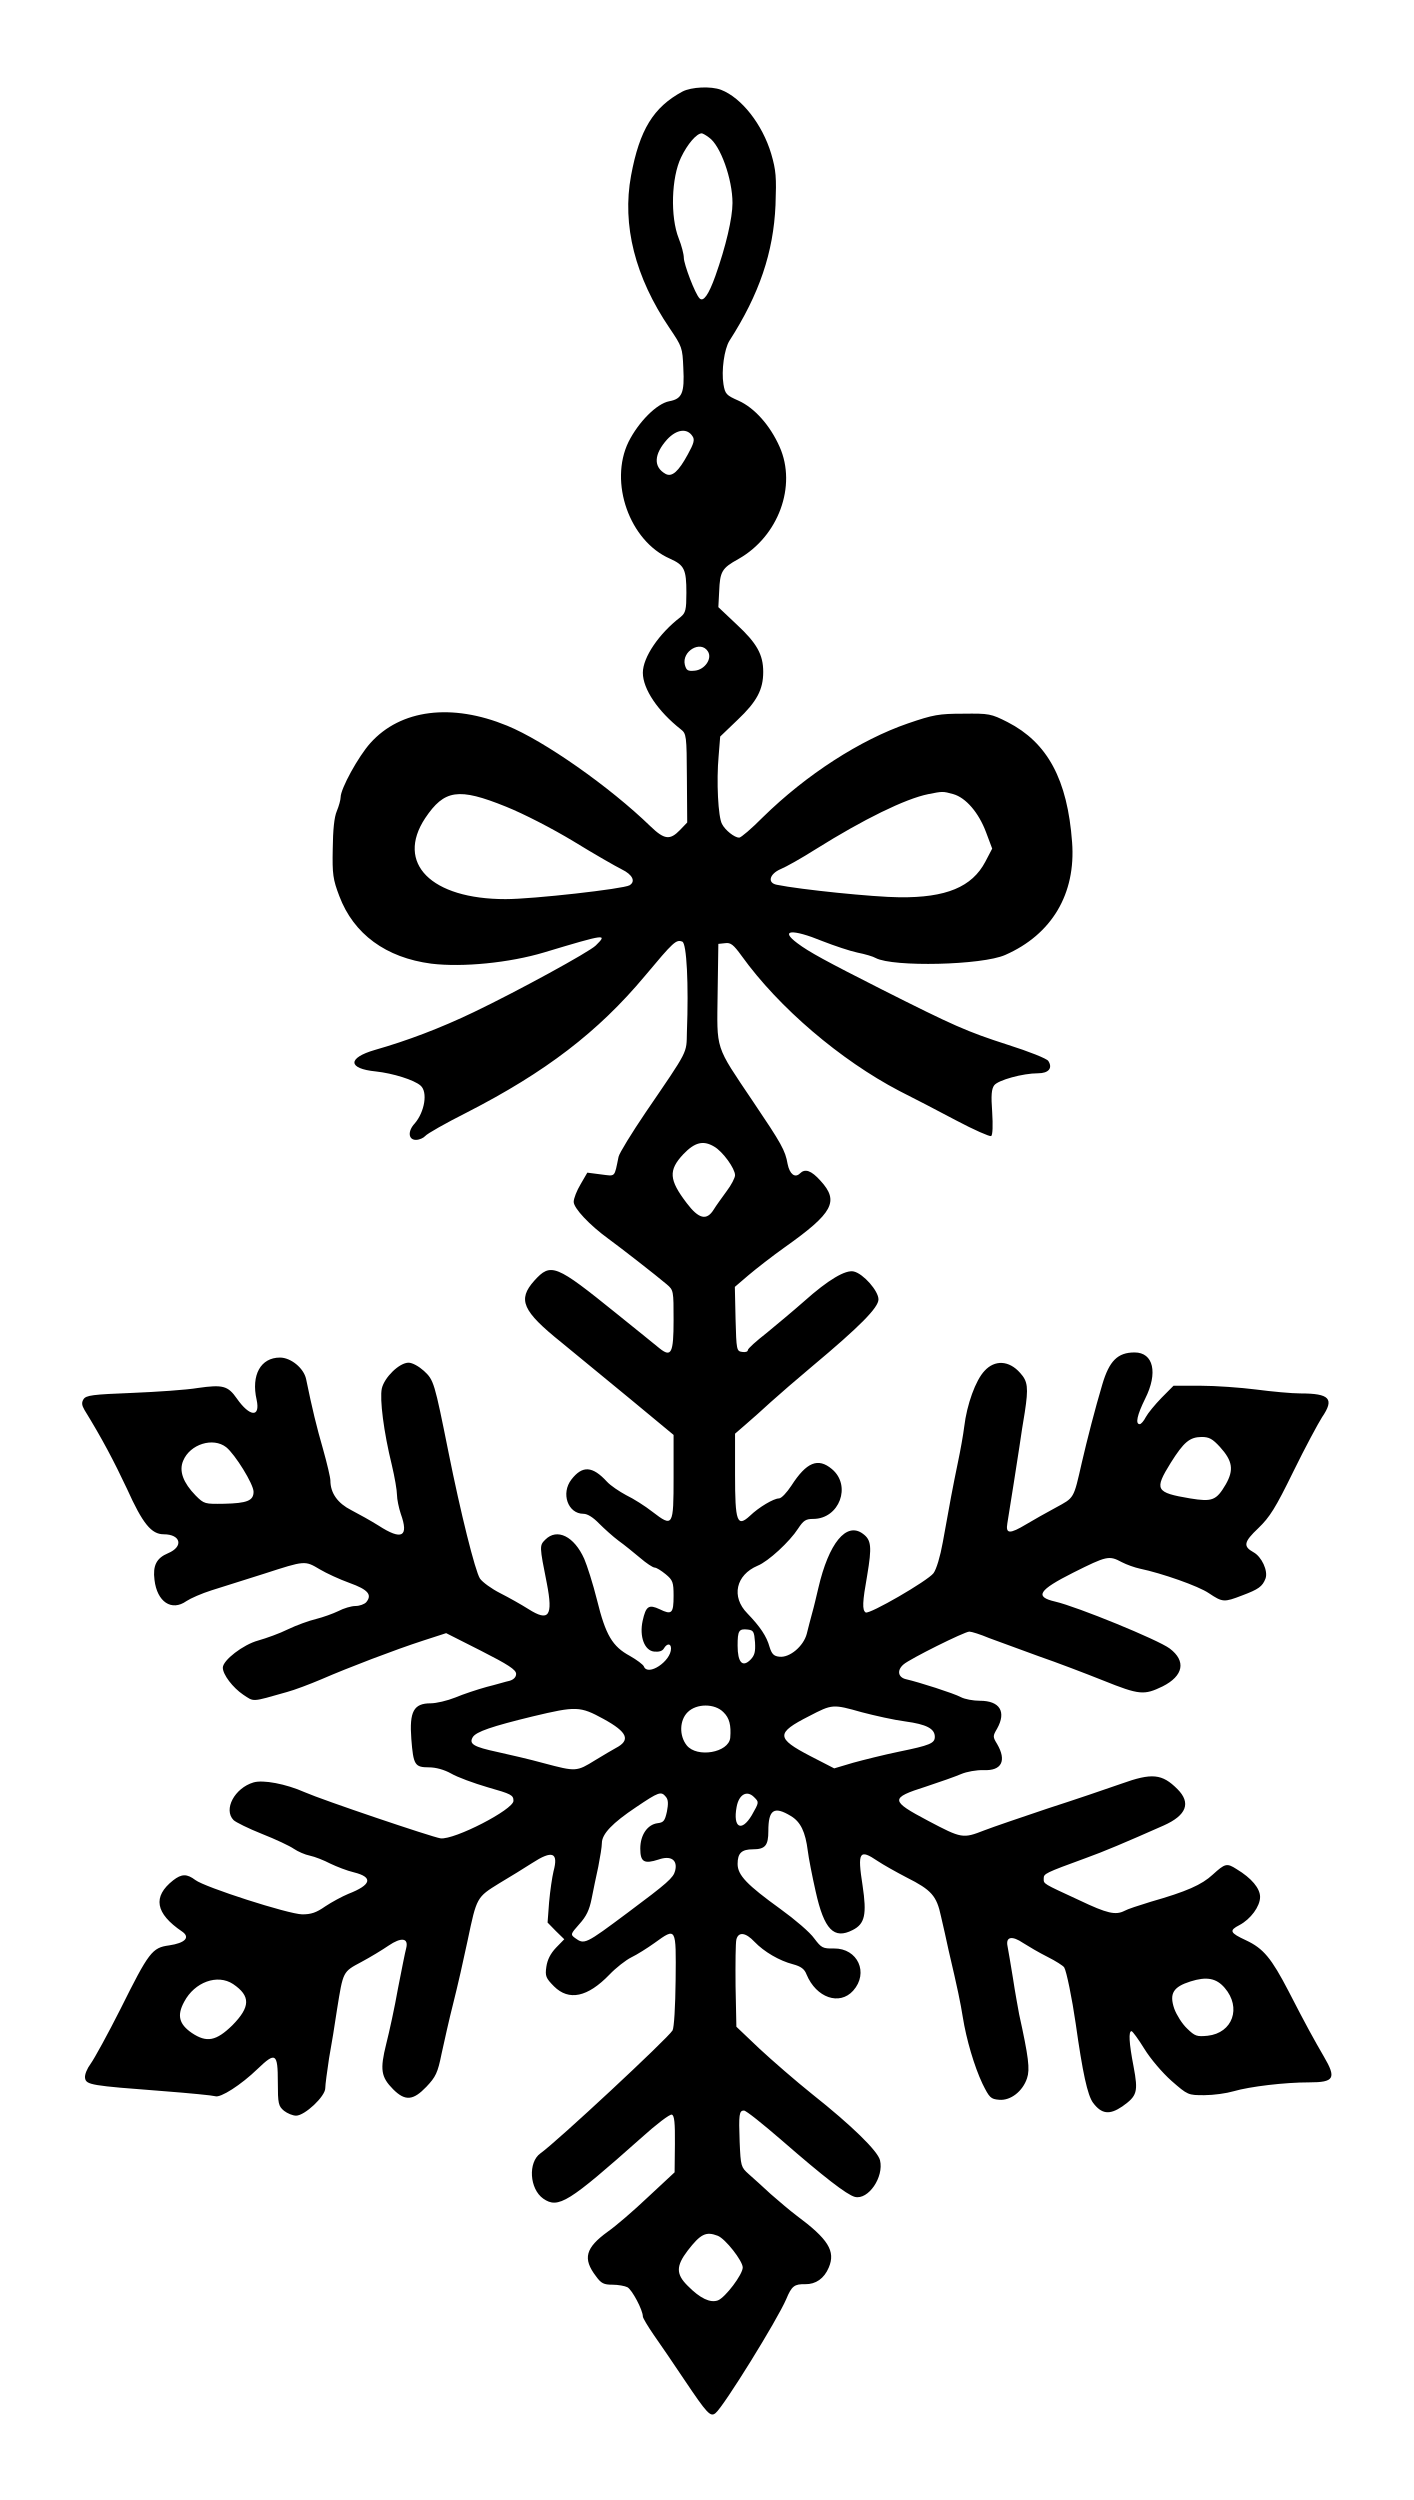
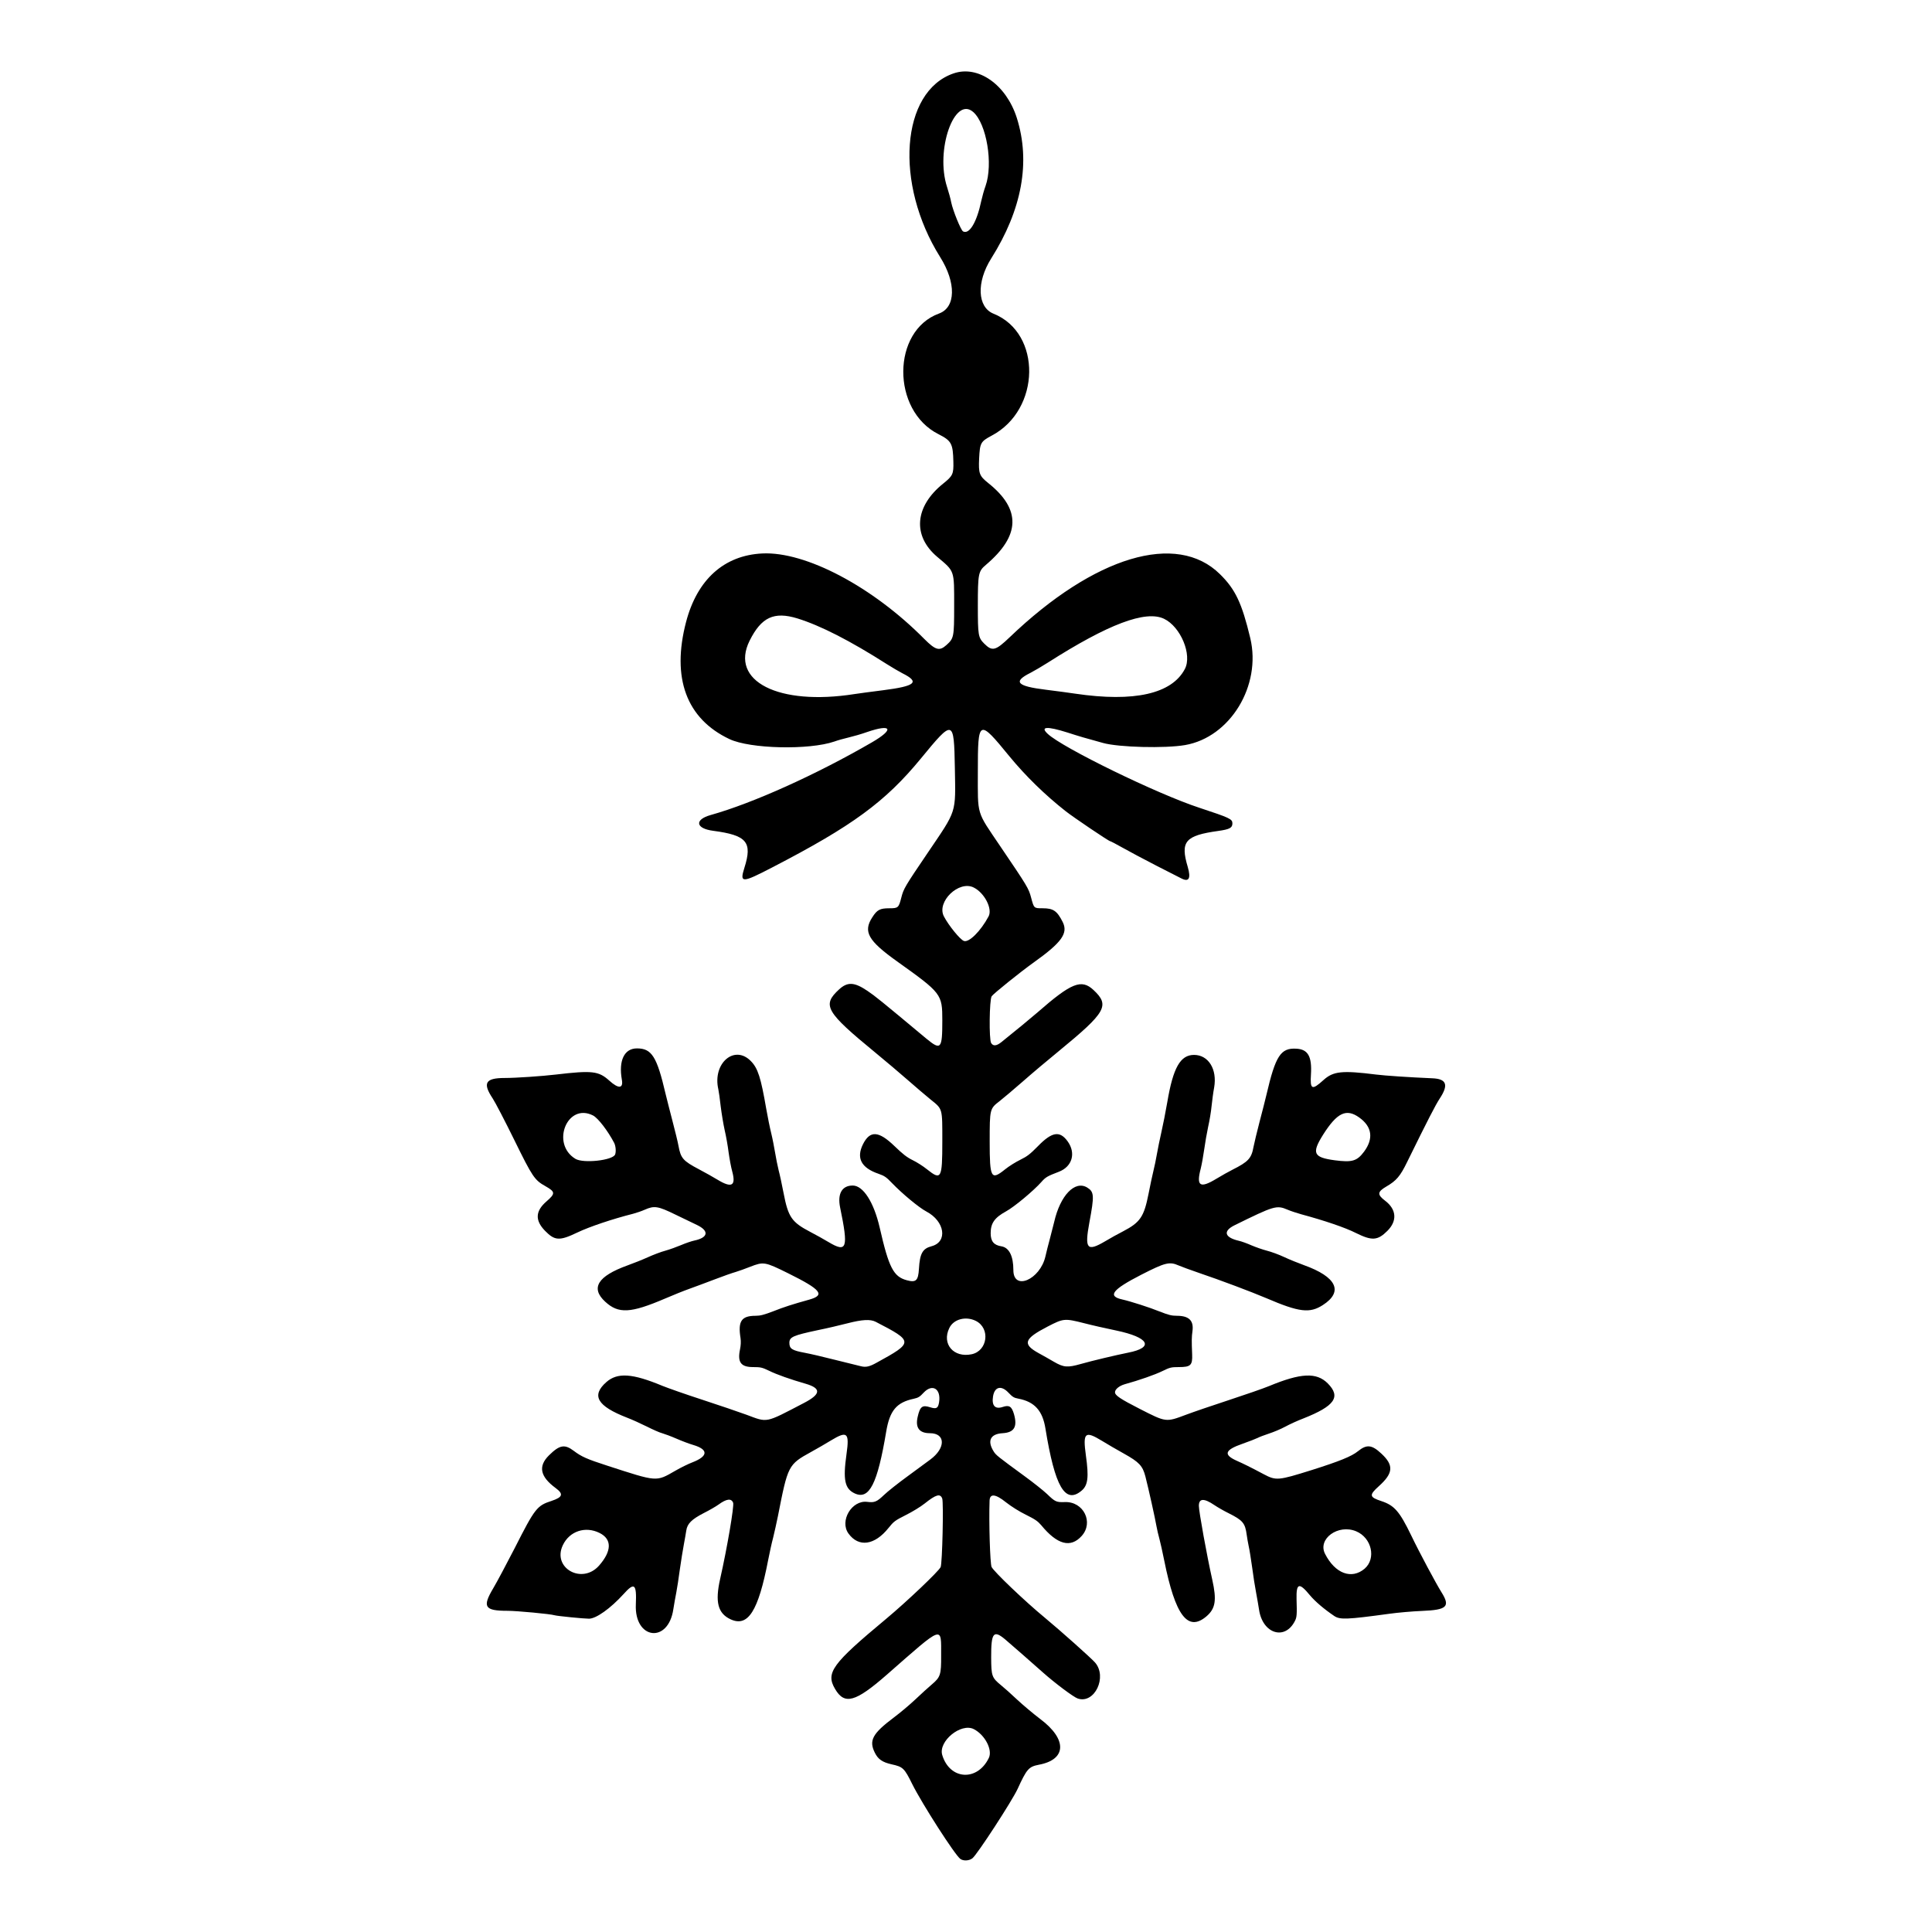
- <svg xmlns="http://www.w3.org/2000/svg" viewBox="0 0 138 244" width="2.262in" height="4.000in">
-   <path id="silhouette" fill="#000000" d="M66.62,8.92C63.78,10.45 62.43,12.65 61.60,17.12C60.70,21.97 62.00,27.05 65.35,32.00C66.58,33.82 66.62,33.92 66.70,35.90C66.83,38.35 66.58,38.92 65.33,39.15C64.10,39.38 62.33,41.17 61.35,43.12C59.43,47.07 61.45,52.80 65.40,54.52C66.80,55.15 67.00,55.55 67.00,57.85C67.00,59.52 66.92,59.80 66.45,60.20C64.33,61.82 62.75,64.15 62.75,65.65C62.75,67.25 64.23,69.42 66.45,71.17C67.00,71.60 67.03,71.75 67.05,75.95L67.08,80.27L66.38,81.00C65.40,82.02 64.85,81.95 63.50,80.65C59.50,76.77 53.12,72.30 49.50,70.82C44.10,68.60 39.10,69.22 36.15,72.52C34.98,73.82 33.25,76.97 33.25,77.80C33.25,78.05 33.08,78.67 32.88,79.15C32.62,79.75 32.50,81.00 32.48,82.85C32.43,85.32 32.50,85.82 33.12,87.45C34.52,91.17 37.68,93.47 42.10,94.05C45.15,94.42 49.73,93.97 53.12,92.95C59.20,91.12 59.33,91.12 58.15,92.28C57.53,92.90 50.55,96.72 46.25,98.78C42.98,100.35 39.75,101.57 36.60,102.47C33.90,103.25 33.93,104.30 36.68,104.57C38.35,104.75 40.43,105.40 41.05,105.95C41.78,106.57 41.45,108.53 40.48,109.65C39.78,110.40 39.85,111.25 40.60,111.25C40.93,111.25 41.33,111.07 41.50,110.88C41.68,110.65 43.50,109.62 45.58,108.57C53.23,104.65 58.38,100.72 62.95,95.25C65.75,91.90 66.00,91.67 66.60,91.90C67.03,92.05 67.23,96.05 67.05,100.75C67.00,102.85 67.25,102.38 63.05,108.53C61.65,110.60 60.45,112.55 60.38,112.90C59.95,114.97 60.12,114.80 58.65,114.62L57.33,114.45L56.68,115.57C56.30,116.20 56.00,116.97 56.00,117.30C56.00,117.92 57.55,119.57 59.38,120.90C60.55,121.75 64.08,124.50 65.08,125.35C65.75,125.92 65.75,125.97 65.75,128.85C65.75,132.07 65.53,132.52 64.38,131.60C64.05,131.32 62.18,129.82 60.20,128.22C54.23,123.40 53.78,123.20 52.15,125.00C50.50,126.85 50.98,127.95 54.80,131.02C56.20,132.18 59.25,134.68 61.55,136.57L65.75,140.05L65.75,144.15C65.75,149.00 65.70,149.10 63.68,147.55C62.98,147.00 61.83,146.27 61.12,145.93C60.45,145.57 59.60,145.00 59.25,144.62C57.83,143.07 56.85,143.02 55.78,144.40C54.73,145.75 55.43,147.75 56.95,147.75C57.35,147.75 57.90,148.10 58.48,148.70C58.98,149.20 59.83,149.97 60.38,150.38C60.93,150.77 61.88,151.55 62.48,152.05C63.08,152.57 63.73,153.00 63.90,153.00C64.08,153.00 64.55,153.30 64.98,153.65C65.67,154.22 65.75,154.43 65.75,155.75C65.75,157.47 65.58,157.65 64.40,157.07C63.33,156.57 63.05,156.75 62.73,158.20C62.40,159.72 62.90,161.10 63.85,161.20C64.33,161.25 64.65,161.15 64.80,160.90C65.10,160.38 65.50,160.38 65.50,160.90C65.50,162.15 63.23,163.65 62.85,162.65C62.78,162.47 62.15,162.00 61.48,161.62C59.78,160.70 59.12,159.60 58.28,156.18C57.88,154.57 57.30,152.77 57.03,152.15C56.05,149.95 54.38,149.12 53.23,150.27C52.65,150.85 52.65,150.88 53.38,154.55C54.00,157.75 53.58,158.32 51.58,157.05C50.90,156.62 49.68,155.93 48.83,155.50C47.98,155.07 47.10,154.43 46.85,154.07C46.38,153.35 44.95,147.60 43.78,141.75C42.40,134.88 42.35,134.70 41.38,133.80C40.88,133.35 40.25,133.00 39.88,133.00C38.98,133.00 37.52,134.43 37.27,135.52C37.05,136.55 37.45,139.75 38.25,143.00C38.53,144.18 38.75,145.47 38.75,145.90C38.75,146.32 38.93,147.18 39.12,147.75C39.93,150.00 39.23,150.38 36.95,148.90C36.23,148.45 35.02,147.77 34.30,147.40C32.95,146.72 32.25,145.72 32.25,144.50C32.25,144.22 31.93,142.85 31.53,141.43C30.90,139.25 30.48,137.52 29.88,134.60C29.65,133.52 28.38,132.50 27.33,132.50C25.45,132.50 24.50,134.20 25.05,136.62C25.43,138.38 24.38,138.30 23.12,136.50C22.25,135.25 21.75,135.12 19.30,135.47C18.25,135.65 15.35,135.85 12.90,135.95C9.03,136.10 8.40,136.18 8.15,136.57C7.95,136.90 7.98,137.15 8.25,137.62C9.95,140.38 11.12,142.60 12.40,145.32C13.93,148.72 14.78,149.75 15.98,149.75C17.65,149.75 17.95,150.95 16.40,151.60C15.28,152.07 14.90,152.80 15.08,154.20C15.33,156.35 16.75,157.30 18.20,156.27C18.60,156.00 19.70,155.52 20.65,155.22C21.60,154.93 23.90,154.20 25.78,153.60C29.80,152.30 29.75,152.30 31.23,153.18C31.85,153.55 33.15,154.15 34.12,154.50C35.93,155.15 36.35,155.65 35.75,156.38C35.58,156.57 35.10,156.75 34.70,156.75C34.30,156.75 33.55,156.97 33.02,157.25C32.50,157.50 31.53,157.85 30.85,158.02C30.18,158.18 28.95,158.62 28.12,159.02C27.30,159.43 25.98,159.90 25.20,160.12C23.73,160.52 21.75,162.05 21.75,162.77C21.75,163.45 22.73,164.72 23.73,165.40C24.83,166.12 24.48,166.15 28.00,165.15C28.75,164.95 30.25,164.38 31.38,163.90C33.98,162.77 38.55,161.02 41.33,160.12L43.55,159.40L46.95,161.12C49.60,162.47 50.38,162.97 50.38,163.38C50.38,163.68 50.15,163.93 49.75,164.05C49.40,164.12 48.40,164.43 47.50,164.65C46.60,164.90 45.23,165.35 44.45,165.68C43.65,166.00 42.58,166.25 42.03,166.25C40.38,166.25 39.95,167.05 40.15,169.72C40.35,172.27 40.48,172.50 41.88,172.50C42.53,172.50 43.35,172.72 44.03,173.10C44.62,173.45 46.25,174.05 47.62,174.45C49.90,175.10 50.12,175.20 50.12,175.77C50.12,176.62 44.35,179.60 43.00,179.43C42.15,179.30 31.50,175.70 29.75,174.93C27.88,174.10 25.68,173.70 24.75,173.97C22.90,174.52 21.78,176.62 22.80,177.65C23.00,177.85 24.25,178.47 25.58,179.00C26.90,179.52 28.30,180.18 28.68,180.45C29.08,180.72 29.78,181.03 30.25,181.12C30.73,181.22 31.62,181.57 32.25,181.90C32.88,182.20 33.90,182.60 34.55,182.75C36.45,183.22 36.27,183.97 34.00,184.85C33.40,185.10 32.38,185.65 31.75,186.07C30.88,186.68 30.38,186.85 29.50,186.85C28.12,186.82 19.98,184.20 19.07,183.50C18.25,182.88 17.73,182.88 16.90,183.53C14.88,185.12 15.15,186.75 17.78,188.53C18.60,189.10 18.07,189.65 16.50,189.88C14.85,190.10 14.53,190.53 11.78,196.05C10.53,198.53 9.20,200.95 8.85,201.43C8.50,201.90 8.25,202.50 8.30,202.82C8.40,203.50 8.90,203.57 15.88,204.10C18.50,204.30 20.80,204.53 21.00,204.60C21.50,204.80 23.53,203.50 25.15,201.93C26.90,200.25 27.12,200.38 27.12,203.22C27.12,205.35 27.18,205.57 27.73,206.03C28.05,206.28 28.58,206.50 28.90,206.50C29.75,206.50 31.75,204.62 31.75,203.82C31.75,203.47 31.93,202.18 32.12,200.90C32.35,199.65 32.70,197.50 32.90,196.12C33.50,192.40 33.45,192.47 35.27,191.50C36.15,191.03 37.35,190.30 37.93,189.90C39.18,189.05 39.90,189.15 39.65,190.15C39.55,190.50 39.20,192.28 38.85,194.07C38.53,195.90 38.00,198.32 37.70,199.50C37.08,202.00 37.18,202.72 38.38,203.93C39.55,205.10 40.33,205.03 41.62,203.68C42.53,202.72 42.73,202.32 43.10,200.47C43.35,199.32 43.85,197.07 44.25,195.50C44.65,193.93 45.28,191.15 45.65,189.38C46.53,185.18 46.53,185.18 48.73,183.82C49.78,183.20 51.23,182.30 51.93,181.85C53.93,180.55 54.53,180.80 54.03,182.65C53.90,183.20 53.70,184.53 53.60,185.65L53.45,187.65L54.25,188.47L55.08,189.28L54.28,190.10C53.73,190.68 53.43,191.28 53.33,191.97C53.20,192.88 53.28,193.07 54.08,193.88C55.53,195.32 57.35,194.95 59.50,192.72C60.12,192.07 61.08,191.32 61.62,191.05C62.18,190.78 63.18,190.15 63.88,189.65C66.03,188.10 66.00,188.07 65.95,193.25C65.92,195.88 65.80,197.90 65.65,198.18C65.17,198.97 54.33,209.07 52.75,210.18C51.53,211.05 51.68,213.65 53.03,214.60C54.50,215.62 55.50,214.97 62.58,208.68C64.05,207.35 65.40,206.32 65.58,206.40C65.83,206.47 65.90,207.22 65.88,209.28L65.85,212.03L63.25,214.45C61.85,215.78 60.08,217.30 59.33,217.82C57.15,219.40 56.85,220.45 58.18,222.18C58.68,222.88 58.95,223.00 59.78,223.00C60.33,223.00 61.00,223.12 61.25,223.25C61.70,223.50 62.75,225.47 62.75,226.10C62.75,226.25 63.23,227.05 63.80,227.88C64.38,228.70 65.73,230.68 66.80,232.28C69.03,235.60 69.35,235.95 69.85,235.53C70.65,234.88 75.88,226.43 76.75,224.40C77.28,223.12 77.55,222.93 78.60,222.95C79.62,222.97 80.45,222.40 80.90,221.32C81.58,219.72 80.85,218.55 77.75,216.25C77.12,215.78 76.00,214.82 75.23,214.15C74.48,213.45 73.50,212.57 73.08,212.20C72.33,211.53 72.30,211.43 72.20,209.07C72.10,206.38 72.15,206.00 72.62,206.00C72.83,206.00 74.45,207.30 76.30,208.90C80.38,212.45 82.65,214.22 83.45,214.43C84.75,214.75 86.30,212.50 85.90,210.85C85.68,209.95 83.15,207.47 79.28,204.40C77.68,203.12 75.38,201.12 74.12,199.95L71.88,197.82L71.80,193.85C71.78,191.65 71.80,189.62 71.88,189.30C72.08,188.53 72.78,188.60 73.65,189.53C74.58,190.50 76.08,191.38 77.40,191.72C78.18,191.93 78.53,192.18 78.73,192.72C79.68,195.00 81.95,195.78 83.28,194.30C84.83,192.57 83.73,190.15 81.40,190.18C80.30,190.20 80.18,190.12 79.48,189.20C79.08,188.62 77.60,187.35 76.17,186.32C72.92,183.97 72.00,183.03 72.00,181.93C72.00,180.88 72.38,180.50 73.50,180.50C74.70,180.50 75.00,180.12 75.00,178.72C75.00,176.62 75.55,176.25 77.20,177.25C78.15,177.82 78.62,178.80 78.85,180.65C78.93,181.32 79.28,183.12 79.62,184.62C80.45,188.35 81.40,189.32 83.23,188.38C84.43,187.78 84.62,186.85 84.20,184.05C83.68,180.72 83.88,180.43 85.68,181.65C86.20,182.00 87.48,182.72 88.50,183.25C90.93,184.47 91.43,185.05 91.85,187.03C92.05,187.90 92.40,189.40 92.60,190.38C93.50,194.22 93.75,195.45 93.98,196.88C94.33,199.07 95.10,201.68 95.90,203.38C96.58,204.75 96.70,204.88 97.53,204.95C98.65,205.05 99.83,204.12 100.25,202.85C100.55,201.97 100.40,200.78 99.48,196.60C99.38,196.03 99.08,194.45 98.88,193.10C98.65,191.75 98.43,190.32 98.35,189.97C98.15,189.03 98.78,188.90 99.88,189.65C100.38,189.97 101.45,190.60 102.25,191.00C103.05,191.40 103.80,191.88 103.88,192.03C104.10,192.38 104.65,195.07 105.00,197.50C105.68,202.32 106.15,204.50 106.70,205.25C107.53,206.35 108.30,206.45 109.55,205.60C111.00,204.57 111.12,204.20 110.65,201.70C110.20,199.38 110.15,198.25 110.45,198.25C110.55,198.25 111.12,199.03 111.70,199.97C112.30,200.95 113.45,202.30 114.35,203.10C115.95,204.50 115.98,204.50 117.55,204.50C118.45,204.50 119.73,204.32 120.40,204.12C122.03,203.65 125.40,203.25 127.80,203.25C130.25,203.25 130.47,202.85 129.22,200.72C128.28,199.10 127.50,197.70 125.78,194.35C124.10,191.12 123.33,190.18 121.62,189.38C120.05,188.65 119.95,188.43 120.98,187.90C122.08,187.32 123.00,186.07 123.00,185.15C123.00,184.32 122.18,183.32 120.70,182.43C119.75,181.82 119.58,181.88 118.38,182.97C117.30,183.97 115.83,184.62 112.33,185.62C111.18,185.97 110.03,186.35 109.78,186.50C108.90,186.95 108.10,186.78 105.35,185.47C101.75,183.80 101.88,183.90 101.88,183.35C101.88,182.88 101.98,182.82 106.00,181.35C107.68,180.75 109.88,179.82 113.58,178.18C115.83,177.18 116.28,175.97 114.93,174.62C113.43,173.12 112.45,173.02 109.45,174.10C108.03,174.60 104.80,175.70 102.25,176.52C99.70,177.38 96.93,178.32 96.08,178.65C93.98,179.47 93.88,179.45 90.60,177.72C86.88,175.75 86.85,175.50 90.38,174.38C91.75,173.93 93.30,173.38 93.83,173.15C94.35,172.93 95.30,172.75 96.03,172.77C97.78,172.85 98.28,171.85 97.33,170.22C96.90,169.52 96.90,169.45 97.33,168.72C98.25,167.07 97.60,166.00 95.65,166.00C95.00,166.00 94.18,165.85 93.80,165.65C93.10,165.27 89.68,164.18 88.45,163.90C87.65,163.72 87.53,163.02 88.20,162.45C88.78,161.93 94.15,159.25 94.62,159.25C94.83,159.25 95.70,159.52 96.55,159.88C97.43,160.20 99.60,161.00 101.38,161.65C103.18,162.27 106.00,163.35 107.68,164.02C111.23,165.45 111.68,165.47 113.48,164.60C115.53,163.57 115.80,162.12 114.18,160.90C113.05,160.05 105.15,156.82 103.00,156.32C100.95,155.85 101.38,155.20 104.75,153.50C108.05,151.85 108.25,151.80 109.50,152.47C109.98,152.72 110.78,153.00 111.25,153.10C113.40,153.55 116.98,154.80 118.00,155.50C119.35,156.40 119.48,156.40 121.25,155.72C122.85,155.12 123.23,154.85 123.53,154.07C123.80,153.32 123.15,151.93 122.35,151.50C121.33,150.93 121.40,150.50 122.83,149.15C123.95,148.07 124.50,147.20 126.25,143.62C127.40,141.27 128.68,138.90 129.05,138.32C130.28,136.52 129.80,136.00 126.93,136.00C126.08,136.00 124.15,135.82 122.62,135.62C121.12,135.43 118.68,135.25 117.20,135.25L114.55,135.25L113.38,136.43C112.73,137.10 112.05,137.93 111.85,138.30C111.65,138.70 111.38,139.00 111.25,139.00C110.80,139.00 111.00,138.10 111.78,136.52C113.05,134.00 112.60,132.00 110.75,132.00C109.10,132.00 108.28,132.82 107.60,135.12C106.90,137.47 106.12,140.50 105.60,142.75C104.78,146.35 104.88,146.15 103.05,147.15C102.12,147.65 100.83,148.38 100.18,148.77C98.55,149.75 98.15,149.72 98.33,148.68C98.68,146.50 99.25,142.93 99.50,141.25C99.65,140.22 99.88,138.68 100.03,137.85C100.40,135.43 100.33,134.82 99.58,134.00C98.50,132.77 97.10,132.70 96.10,133.80C95.23,134.72 94.38,137.07 94.12,139.25C94.03,140.00 93.75,141.57 93.50,142.75C93.03,145.02 92.70,146.75 92.03,150.52C91.78,151.93 91.40,153.18 91.12,153.55C90.55,154.30 84.85,157.60 84.50,157.38C84.15,157.15 84.18,156.38 84.65,153.75C85.12,150.95 85.05,150.30 84.23,149.70C82.62,148.50 80.90,150.60 79.88,155.00C79.70,155.75 79.45,156.85 79.28,157.43C79.12,158.02 78.88,158.93 78.75,159.47C78.43,160.68 77.08,161.82 76.08,161.70C75.53,161.65 75.33,161.43 75.12,160.75C74.83,159.70 74.20,158.77 72.95,157.47C71.35,155.85 71.83,153.72 73.95,152.82C75.00,152.40 77.10,150.45 77.90,149.20C78.43,148.40 78.65,148.25 79.38,148.25C81.93,148.25 83.15,145.00 81.20,143.38C79.85,142.25 78.73,142.70 77.25,145.00C76.80,145.68 76.28,146.25 76.03,146.25C75.53,146.25 74.08,147.10 73.20,147.95C71.95,149.10 71.75,148.55 71.75,143.93L71.75,139.93L72.80,139.02C73.38,138.52 74.48,137.55 75.23,136.85C76.00,136.15 77.80,134.60 79.25,133.38C83.95,129.45 85.75,127.62 85.75,126.82C85.75,126.00 84.28,124.32 83.35,124.10C82.55,123.90 80.85,124.90 78.50,127.00C77.48,127.90 75.80,129.30 74.83,130.10C73.83,130.88 73.00,131.62 73.00,131.77C73.00,131.93 72.75,132.00 72.45,131.95C71.90,131.88 71.88,131.77 71.80,128.75L71.73,125.60L73.05,124.47C73.78,123.85 75.38,122.60 76.62,121.72C81.33,118.38 81.93,117.25 80.10,115.25C79.18,114.22 78.58,114.03 78.08,114.53C77.60,115.00 77.08,114.60 76.88,113.60C76.65,112.28 76.30,111.65 73.50,107.50C69.75,101.92 69.98,102.60 70.05,96.92L70.12,92.12L70.78,92.05C71.33,91.97 71.60,92.20 72.40,93.30C76.03,98.35 82.05,103.47 87.78,106.47C89.08,107.12 91.58,108.42 93.33,109.35C95.08,110.28 96.62,110.95 96.75,110.88C96.90,110.78 96.93,109.82 96.85,108.55C96.73,106.90 96.78,106.28 97.05,105.92C97.43,105.42 99.83,104.75 101.33,104.75C102.35,104.75 102.78,104.25 102.33,103.55C102.20,103.32 100.43,102.62 98.38,101.97C94.35,100.67 93.12,100.12 86.00,96.53C80.65,93.82 78.95,92.90 77.83,92.05C76.08,90.75 77.28,90.62 80.28,91.85C81.43,92.30 82.98,92.82 83.70,92.97C84.45,93.12 85.23,93.35 85.48,93.50C87.18,94.40 95.88,94.20 98.12,93.20C102.68,91.20 105.03,87.22 104.65,82.20C104.20,76.07 102.25,72.47 98.35,70.47C96.73,69.65 96.55,69.62 94.03,69.65C91.65,69.65 91.10,69.75 88.62,70.60C83.98,72.20 78.73,75.57 74.45,79.77C73.35,80.88 72.33,81.75 72.15,81.75C71.70,81.75 70.78,81.02 70.48,80.42C70.10,79.77 69.92,76.25 70.15,73.75L70.30,71.88L72.00,70.25C73.88,68.47 74.50,67.30 74.50,65.57C74.50,63.88 73.88,62.77 71.92,60.95L70.12,59.25L70.20,57.72C70.28,55.77 70.45,55.45 72.08,54.55C75.98,52.35 77.80,47.42 76.10,43.60C75.17,41.50 73.65,39.80 72.10,39.10C70.90,38.57 70.78,38.45 70.62,37.50C70.40,36.17 70.70,34.05 71.20,33.25C74.12,28.70 75.50,24.62 75.70,20.00C75.80,17.27 75.75,16.62 75.28,15.00C74.42,12.12 72.38,9.52 70.38,8.75C69.40,8.38 67.48,8.47 66.62,8.92ZM69.20,13.40C70.33,14.17 71.50,17.47 71.50,19.80C71.50,21.27 70.85,24.05 69.83,26.92C69.17,28.77 68.65,29.50 68.28,29.10C67.85,28.67 66.75,25.77 66.75,25.15C66.75,24.80 66.53,23.95 66.25,23.25C65.42,21.15 65.53,17.32 66.48,15.35C67.10,14.05 68.00,13.00 68.50,13.00C68.58,13.00 68.90,13.17 69.20,13.40ZM67.60,42.57C67.83,42.90 67.73,43.27 67.15,44.32C66.23,46.02 65.60,46.57 64.98,46.25C63.75,45.57 63.83,44.32 65.12,42.88C66.05,41.88 67.08,41.75 67.60,42.57ZM69.10,63.57C69.55,64.27 68.80,65.35 67.83,65.45C67.12,65.52 67.00,65.42 66.85,64.88C66.53,63.55 68.40,62.45 69.10,63.57ZM93.05,77.50C94.28,77.85 95.53,79.30 96.25,81.22L96.85,82.82L96.18,84.10C94.88,86.57 92.35,87.62 87.80,87.57C85.28,87.55 78.12,86.82 75.83,86.35C74.88,86.17 75.10,85.30 76.20,84.82C76.70,84.62 78.25,83.75 79.62,82.88C84.30,79.95 88.38,77.95 90.62,77.50C92.03,77.22 92.03,77.22 93.05,77.50ZM49.38,78.72C51.12,79.42 53.90,80.85 56.00,82.12C58.00,83.35 60.10,84.55 60.70,84.85C61.73,85.35 62.08,86.02 61.45,86.40C60.88,86.75 52.03,87.75 49.35,87.75C42.08,87.75 38.60,84.25 41.50,79.85C43.38,77.05 44.75,76.85 49.38,78.72ZM69.70,111.90C70.55,112.38 71.75,114.05 71.75,114.70C71.75,114.95 71.38,115.67 70.92,116.27C70.48,116.88 69.90,117.67 69.67,118.05C68.98,119.17 68.20,118.97 67.03,117.42C65.30,115.15 65.23,114.22 66.70,112.65C67.83,111.47 68.65,111.28 69.70,111.90ZM119.08,141.22C120.33,142.60 120.45,143.47 119.65,144.88C118.73,146.45 118.33,146.60 116.18,146.25C112.78,145.68 112.65,145.40 114.28,142.77C115.55,140.75 116.12,140.27 117.28,140.25C118.03,140.25 118.35,140.43 119.08,141.22ZM22.08,141.25C22.95,141.95 24.75,144.85 24.75,145.60C24.75,146.47 24.12,146.72 21.88,146.77C20.00,146.80 19.93,146.80 19.10,145.97C17.88,144.72 17.45,143.57 17.88,142.57C18.55,140.95 20.80,140.25 22.08,141.25ZM73.70,160.30C73.75,161.22 73.67,161.57 73.25,162.00C72.48,162.77 72.00,162.27 72.00,160.62C72.00,159.15 72.12,158.95 73.00,159.05C73.55,159.12 73.62,159.25 73.70,160.30ZM70.62,167.12C71.20,167.68 71.38,168.38 71.28,169.62C71.12,171.07 68.03,171.60 67.03,170.35C66.28,169.40 66.33,167.90 67.12,167.12C67.98,166.25 69.78,166.25 70.62,167.12ZM84.12,167.12C85.38,167.45 87.28,167.88 88.38,168.02C90.43,168.30 91.25,168.72 91.25,169.52C91.25,170.15 90.78,170.35 87.75,170.97C86.30,171.27 84.30,171.77 83.28,172.05L81.43,172.60L79.10,171.40C75.73,169.65 75.73,169.15 78.98,167.50C81.25,166.32 81.28,166.32 84.12,167.12ZM58.90,167.77C61.28,169.07 61.58,169.85 60.10,170.62C59.85,170.75 58.93,171.30 58.10,171.80C56.28,172.93 56.23,172.93 53.10,172.10C51.73,171.72 49.68,171.25 48.55,171.00C46.23,170.50 45.75,170.22 46.15,169.55C46.48,169.02 48.00,168.50 52.03,167.52C56.23,166.52 56.62,166.52 58.90,167.77ZM65.00,175.38C65.23,175.65 65.25,176.05 65.10,176.82C64.90,177.72 64.78,177.88 64.20,177.95C63.20,178.07 62.50,179.10 62.50,180.43C62.50,181.75 62.88,181.95 64.28,181.50C65.50,181.07 66.17,181.55 65.90,182.60C65.73,183.28 65.17,183.78 61.28,186.68C57.10,189.80 57.05,189.82 56.12,189.15C55.68,188.82 55.68,188.78 56.55,187.80C57.23,187.05 57.53,186.43 57.75,185.32C57.90,184.53 58.20,183.12 58.40,182.20C58.58,181.28 58.75,180.25 58.75,179.90C58.75,179.00 59.78,177.93 62.10,176.38C64.30,174.90 64.53,174.80 65.00,175.38ZM73.60,175.40C74.10,175.90 74.12,175.88 73.38,177.18C72.38,178.85 71.53,178.40 71.90,176.38C72.12,175.15 72.90,174.70 73.60,175.40ZM119.55,194.03C121.20,195.95 120.33,198.43 117.88,198.70C116.83,198.80 116.65,198.75 115.88,198.00C115.40,197.55 114.85,196.68 114.62,196.05C114.12,194.57 114.53,193.93 116.20,193.40C117.78,192.90 118.73,193.07 119.55,194.03ZM22.75,193.65C24.48,194.82 24.45,195.88 22.68,197.68C21.10,199.22 20.18,199.40 18.73,198.43C17.48,197.57 17.25,196.72 17.98,195.38C19.00,193.45 21.23,192.65 22.75,193.65ZM70.05,218.22C70.80,218.50 72.50,220.68 72.50,221.32C72.50,222.00 70.80,224.25 70.08,224.53C69.33,224.80 68.35,224.35 67.12,223.10C65.98,221.97 65.98,221.18 67.12,219.68C68.38,218.05 68.90,217.78 70.05,218.22Z" />
+ <svg xmlns="http://www.w3.org/2000/svg" viewBox="0 0 1080 1080" width="1080" height="1080">
+   <path id="silhouette" fill="#000000" d="M533.00,41.05C503.54,51.20 499.85,102.71 525.55,143.70C534.59,158.09 534.32,171.83 524.94,175.25C498.41,184.90 498.25,229.46 524.61,242.70C531.89,246.40 532.72,247.94 532.94,258.15C533.11,264.93 532.61,266.03 527.37,270.23C511.32,283.02 509.94,299.46 523.89,311.26C533.77,319.59 533.38,318.49 533.38,338.68C533.38,356.22 533.22,356.82 529.08,360.57C525.16,364.10 523.01,363.50 516.72,357.21C487.82,327.98 450.31,308.17 426.10,309.39C404.75,310.44 389.75,323.95 383.52,347.67C375.30,379.05 383.74,401.78 407.73,413.14C419.32,418.65 452.30,419.37 466.42,414.52C468.19,413.86 471.77,412.86 474.36,412.26C476.96,411.65 481.59,410.33 484.68,409.22C498.52,404.48 500.07,407.62 487.44,414.96C456.33,433.00 420.86,448.99 397.25,455.61C388.04,458.20 388.87,463.17 398.74,464.43C417.50,466.92 420.69,470.72 416.12,485.12C413.41,493.72 414.68,493.72 431.67,484.90C476.46,461.73 494.88,448.22 514.74,424.06C532.94,401.89 533.27,401.94 533.77,429.13C534.21,455.17 535.09,452.36 518.60,476.73C505.80,495.60 505.09,496.81 503.82,501.83C502.38,507.46 502.05,507.73 497.20,507.73C491.90,507.73 490.30,508.56 487.60,512.81C482.42,520.81 485.23,525.82 501.45,537.41C526.38,555.22 526.76,555.66 526.76,570.45C526.76,586.44 525.99,587.32 517.83,580.60C491.85,558.92 489.37,556.93 484.90,553.90C477.56,548.94 473.76,548.77 469.07,553.07C459.42,561.95 461.46,565.54 489.53,588.59C494.99,593.06 503.04,599.90 507.46,603.76C511.87,607.62 517.55,612.48 520.14,614.57C527.04,620.14 526.76,619.21 526.76,638.18C526.76,658.92 526.16,660.02 518.16,653.62C516.06,651.91 512.48,649.65 510.22,648.55C506.96,646.95 504.75,645.24 499.96,640.61C491.13,632.11 486.33,631.84 482.42,639.61C478.55,647.39 481.42,652.85 491.13,656.16C494.44,657.32 495.49,658.04 498.58,661.29C504.42,667.36 513.75,675.08 517.83,677.23C528.20,682.69 529.91,694.22 520.75,696.65C515.73,697.97 514.19,700.67 513.69,709.33C513.30,715.90 512.04,717.05 506.96,715.68C499.46,713.69 496.87,708.67 491.74,686.17C488.48,672.05 482.53,662.72 476.68,662.72C470.67,662.72 468.08,667.30 469.62,674.91C474.36,697.86 473.48,700.51 463.06,694.27C460.63,692.79 456.11,690.30 452.96,688.65C442.54,683.19 440.61,680.43 438.01,666.86C437.13,662.28 435.92,656.60 435.26,654.18C434.65,651.75 433.77,647.28 433.27,644.25C432.77,641.27 431.84,636.41 431.12,633.49C430.40,630.62 429.13,624.39 428.31,619.70C425.33,602.38 423.67,597.20 419.81,593.23C410.60,583.68 398.19,594.38 401.56,608.95C401.83,610.16 402.44,614.46 402.88,618.49C403.38,622.52 404.37,628.47 405.09,631.73C405.86,634.98 406.85,640.55 407.29,644.14C407.79,647.72 408.67,652.58 409.33,654.89C411.48,662.89 409.06,664.27 401.22,659.53C398.85,658.09 394.16,655.44 390.80,653.68C381.81,648.94 380.54,647.50 379.27,640.50C378.89,638.35 377.34,632.06 375.91,626.60C374.47,621.14 372.76,614.30 372.05,611.43C367.19,590.58 364.32,586.06 356.05,586.06C348.99,586.06 345.74,592.84 347.61,603.49C348.55,608.56 345.79,608.78 340.61,604.09C334.65,598.69 331.01,598.30 310.82,600.67C302.88,601.61 288.26,602.60 282.14,602.60C271.33,602.60 269.67,605.42 275.41,614.02C276.96,616.39 282.36,626.82 287.49,637.24C297.69,658.04 298.85,659.69 304.86,663.06C310.49,666.25 310.55,667.19 305.47,671.61C299.24,677.01 299.02,682.20 304.64,687.99C310.10,693.61 312.75,693.78 322.74,688.98C329.52,685.73 342.54,681.37 353.90,678.50C355.77,678.00 358.70,677.01 360.41,676.24C365.76,673.87 367.80,674.20 377.51,678.94C382.08,681.15 387.49,683.79 389.53,684.73C396.59,688.10 395.93,691.85 388.04,693.50C386.50,693.83 383.24,694.94 380.82,695.98C378.33,697.03 374.36,698.47 371.99,699.13C369.62,699.74 365.15,701.45 362.12,702.82C359.08,704.20 353.95,706.24 350.70,707.40C334.10,713.41 330.02,720.03 338.29,727.64C345.74,734.54 352.52,734.15 371.83,725.88C376.29,723.95 382.47,721.47 385.62,720.36C388.76,719.21 395.10,716.89 399.68,715.12C404.26,713.36 409.44,711.54 411.26,711.04C413.03,710.49 416.67,709.22 419.26,708.17C426.87,705.20 427.53,705.31 440.66,711.81C459.03,720.92 461.46,723.95 452.41,726.49C442.92,729.13 438.12,730.68 432.28,733.00C427.09,734.98 425.05,735.53 422.46,735.53C414.46,735.53 412.42,738.51 413.97,748.05C414.24,749.98 414.13,752.08 413.69,754.23C412.15,761.51 414.13,764.21 421.03,764.21C425.22,764.21 425.99,764.38 430.02,766.31C434.15,768.35 441.93,771.11 450.42,773.54C459.25,776.13 458.92,779.38 449.27,784.35C427.48,795.71 429.30,795.32 417.28,790.85C413.03,789.31 401.94,785.50 392.62,782.47C383.30,779.44 373.26,775.91 370.28,774.69C353.46,767.69 345.18,767.14 338.95,772.60C330.40,780.15 333.82,786.00 350.59,792.51C353.35,793.56 358.31,795.82 361.62,797.47C364.93,799.13 368.74,800.84 370.12,801.17C371.49,801.56 375.08,802.88 378.11,804.20C381.15,805.53 385.39,807.13 387.49,807.73C396.09,810.27 395.93,814.02 387.10,817.44C384.90,818.27 380.60,820.36 377.56,822.13C366.59,828.42 367.69,828.47 339.28,819.26C328.20,815.68 325.05,814.30 320.75,811.04C315.62,807.18 312.81,807.68 306.85,813.58C300.73,819.65 301.94,825.44 310.55,831.78C315.12,835.15 314.63,836.91 308.34,839.01C300.18,841.65 299.07,843.03 287.71,865.43C283.19,874.20 277.84,884.29 275.74,887.82C269.51,898.30 270.83,900.45 283.68,900.45C288.87,900.45 307.73,902.22 309.99,902.93C311.37,903.38 326.43,904.86 329.24,904.86C333.27,904.86 341.32,899.07 348.55,891.13C354.67,884.29 355.94,885.34 355.44,896.87C354.56,916.50 373.54,918.93 376.40,899.57C376.85,896.81 377.56,892.56 378.06,890.19C378.50,887.82 379.44,881.97 380.04,877.29C380.71,872.60 381.70,866.37 382.25,863.50C382.80,860.63 383.41,857.04 383.63,855.61C384.18,851.75 386.61,849.32 393.45,845.79C396.54,844.25 400.23,842.10 401.61,841.10C406.13,837.79 408.84,837.46 409.83,840.06C410.49,841.77 406.46,865.43 402.60,882.47C399.62,895.54 401.28,901.89 408.39,905.20C418.16,909.72 423.89,900.67 429.41,872.05C430.18,868.08 431.40,862.50 432.17,859.64C432.88,856.77 434.10,851.31 434.87,847.50C440.44,819.10 440.61,818.71 453.40,811.65C456.88,809.72 461.90,806.85 464.54,805.20C473.65,799.68 474.91,800.84 473.20,812.86C471.16,827.31 472.21,832.28 477.89,834.87C485.95,838.51 490.52,829.41 495.38,800.34C497.36,788.48 501.17,783.96 510.77,781.92C513.30,781.37 514.19,780.82 516.28,778.55C521.19,773.26 526.16,776.35 524.94,783.91C524.39,787.27 523.45,787.77 519.92,786.66C515.57,785.28 514.30,786.22 512.97,792.07C511.59,798.14 513.91,801.17 519.81,801.17C528.64,801.17 528.75,809.50 519.98,815.95C518.38,817.11 512.75,821.25 507.46,825.16C502.16,829.02 496.15,833.77 494.16,835.70C490.14,839.56 488.81,840.06 484.84,839.56C476.18,838.40 469.18,850.20 474.31,857.26C479.99,865.10 488.92,863.88 496.70,854.12C499.57,850.54 500.29,849.98 506.30,846.95C509.88,845.18 514.68,842.26 516.94,840.44C523.23,835.42 525.60,834.76 526.71,837.68C527.53,839.89 526.76,874.03 525.82,876.02C524.72,878.39 506.96,895.27 495.32,904.98C465.10,930.13 461.46,935.09 466.81,944.14C472.10,953.18 478.11,951.58 495.71,936.19C527.98,907.90 526.05,908.62 526.10,925.55C526.16,936.19 525.71,937.52 520.92,941.60C519.15,943.09 515.07,946.78 511.87,949.82C508.62,952.91 503.15,957.48 499.68,960.08C487.71,969.07 485.62,972.93 489.03,979.77C490.85,983.46 493.28,985.12 498.47,986.28C504.75,987.66 505.53,988.37 509.94,997.31C515.51,1008.45 533.88,1037.08 536.86,1039.17C538.57,1040.39 541.77,1040.22 543.59,1038.79C546.23,1036.75 565.81,1006.63 568.85,1000.01C573.98,988.81 575.08,987.60 580.71,986.50C596.26,983.63 596.65,972.32 581.59,961.01C577.67,958.04 571.83,953.13 568.57,950.09C565.32,947.00 561.29,943.42 559.64,942.10C554.40,937.79 554.12,936.97 554.07,926.38C554.01,912.70 555.39,910.99 561.84,916.39C564.38,918.49 577.62,930.13 583.02,934.93C589.70,940.88 600.23,948.77 602.49,949.49C611.92,952.63 619.15,937.35 612.09,929.30C609.72,926.65 592.73,911.48 584.13,904.37C572.82,895.05 555.44,878.44 554.29,875.91C553.46,873.98 552.74,851.03 553.18,838.84C553.35,834.76 556.49,835.09 562.39,839.83C565.43,842.21 569.73,844.91 573.54,846.78C578.67,849.32 580.15,850.37 582.08,852.63C591.02,863.50 598.47,865.48 604.64,858.64C611.54,851.03 605.69,839.28 595.27,839.67C590.47,839.83 589.86,839.56 585.23,835.09C583.24,833.22 577.78,828.86 573.09,825.44C557.71,814.19 556.71,813.41 555.44,811.32C551.75,805.42 553.62,801.56 560.46,801.17C566.97,800.78 568.85,797.58 566.81,790.47C565.54,786.17 564.16,785.28 560.52,786.50C556.27,787.93 554.29,785.78 555.11,780.60C556.00,775.14 559.75,774.25 563.77,778.55C565.98,780.87 566.81,781.42 569.29,781.86C578.28,783.57 582.80,788.54 584.40,798.52C589.70,831.17 595.43,841.05 604.64,833.27C608.17,830.29 608.73,825.77 607.02,813.63C605.25,800.73 606.46,799.62 616.06,805.47C618.99,807.29 624.45,810.44 628.20,812.53C636.80,817.33 638.73,819.37 640.28,825.33C641.99,831.95 645.79,849.05 646.45,853.02C646.78,855.00 647.56,858.20 648.11,860.19C648.66,862.17 649.87,867.63 650.81,872.32C656.99,903.15 663.99,912.42 674.42,903.54C679.49,899.18 680.21,894.50 677.67,883.08C674.64,869.56 670.17,844.91 670.17,841.77C670.17,837.52 673.04,837.41 678.89,841.38C680.60,842.54 684.13,844.58 686.72,845.85C694.77,849.87 696.04,851.42 696.92,857.98C697.14,859.64 697.64,862.50 698.03,864.32C698.47,866.14 699.29,871.49 699.96,876.18C700.56,880.87 701.56,887.21 702.16,890.25C702.71,893.28 703.49,897.58 703.82,899.85C705.80,913.30 718.32,917.22 723.89,906.08C724.94,904.09 725.05,902.38 724.78,893.94C724.56,884.90 726.21,884.40 732.28,891.79C735.26,895.32 740.11,899.46 745.90,903.38C749.10,905.47 752.85,905.36 776.62,902.11C781.31,901.45 789.59,900.73 794.99,900.51C808.89,899.96 810.82,898.08 805.80,890.08C802.88,885.45 793.39,867.74 788.87,858.31C782.36,844.85 779.44,841.54 772.32,839.17C765.43,836.91 765.21,835.81 770.78,830.79C778.89,823.51 779.22,819.10 772.21,812.59C766.86,807.57 763.99,807.29 759.08,811.26C755.55,814.13 748.71,816.89 733.16,821.80C714.52,827.64 713.36,827.76 706.46,824.11C698.58,819.92 695.38,818.38 691.57,816.67C683.68,813.19 684.51,810.55 694.72,807.02C698.36,805.75 702.11,804.26 702.99,803.82C703.93,803.32 706.80,802.22 709.33,801.39C711.92,800.56 716.01,798.85 718.43,797.53C720.86,796.21 725.44,794.11 728.64,792.90C746.18,785.95 749.71,780.87 742.21,773.31C735.92,767.03 727.15,767.47 709.33,774.86C706.13,776.18 696.09,779.66 686.99,782.64C677.89,785.62 667.08,789.31 663.00,790.85C651.69,795.10 651.91,795.10 637.30,787.66C626.27,782.03 623.29,780.04 623.29,778.28C623.29,776.62 625.66,774.69 628.69,773.81C636.86,771.55 645.52,768.52 649.71,766.48C654.01,764.38 654.73,764.21 658.92,764.21C665.59,764.21 666.64,763.22 666.42,757.21C666.09,749.27 666.14,747.39 666.59,744.14C667.41,738.23 664.66,735.53 657.87,735.53C654.89,735.53 653.24,735.09 648.16,733.11C642.76,730.90 632.06,727.48 627.42,726.43C618.93,724.56 621.63,720.97 637.96,712.59C651.36,705.75 653.73,705.14 658.86,707.40C660.41,708.06 665.48,709.94 670.17,711.54C682.25,715.62 699.51,722.13 707.95,725.71C726.32,733.60 732.17,734.26 739.50,729.52C751.14,722.02 747.17,713.75 728.80,707.18C725.77,706.08 720.81,704.09 717.88,702.71C714.96,701.33 710.60,699.74 708.17,699.13C705.80,698.52 701.89,697.14 699.57,696.15C697.20,695.10 694.05,693.94 692.51,693.61C684.51,691.74 683.52,688.21 690.08,684.95C712.37,673.98 713.58,673.59 719.81,676.24C721.58,677.01 725.00,678.11 727.37,678.78C740.44,682.31 751.97,686.22 757.98,689.26C766.97,693.72 770.12,693.50 775.58,688.04C781.15,682.47 780.65,676.07 774.36,671.27C769.78,667.80 769.90,666.25 774.97,663.28C780.60,660.02 782.75,657.48 786.61,649.54C798.41,625.55 802.38,617.83 804.86,614.02C809.88,606.41 808.62,603.10 800.73,602.77C787.82,602.22 774.47,601.33 769.18,600.67C750.26,598.30 745.30,598.80 739.83,603.76C733.38,609.61 732.28,609.11 732.83,600.62C733.44,590.52 731.17,586.55 724.61,586.22C715.90,585.73 713.03,590.19 707.95,611.98C707.29,614.85 705.53,621.69 704.09,627.15C702.66,632.61 701.17,638.90 700.73,641.10C699.57,647.56 697.80,649.43 688.92,653.90C686.94,654.89 682.91,657.15 679.99,658.92C670.78,664.49 668.63,663.11 671.22,653.24C671.77,651.03 672.65,646.23 673.15,642.59C673.65,638.95 674.64,633.22 675.36,629.91C676.13,626.54 677.01,621.30 677.29,618.21C677.62,615.12 678.22,610.49 678.72,607.90C680.49,597.69 675.52,589.70 667.47,589.70C659.80,589.70 655.77,596.87 652.52,616.12C651.58,621.58 650.09,629.13 649.21,632.94C648.33,636.75 647.23,642.21 646.73,645.07C646.23,647.94 645.35,652.30 644.74,654.67C644.14,657.10 642.92,662.78 642.04,667.36C639.50,680.21 637.41,683.30 627.81,688.32C625.16,689.64 620.64,692.18 617.77,693.89C607.62,699.85 606.24,698.19 608.95,683.46C611.81,668.19 611.65,666.25 607.73,663.83C600.89,659.69 592.68,668.24 589.31,683.02C588.81,685.06 587.71,689.31 586.88,692.51C586.00,695.71 584.90,700.12 584.40,702.33C581.42,715.34 566.48,721.80 566.48,709.99C566.48,702.11 564.10,697.42 559.80,696.70C555.55,696.04 553.79,693.89 553.79,689.37C553.79,683.74 556.00,680.65 562.45,677.12C566.92,674.69 577.67,665.76 582.14,660.74C584.51,658.04 585.45,657.48 591.96,655.00C599.40,652.13 601.56,644.58 596.81,638.01C592.40,631.89 587.99,632.66 579.99,640.94C575.80,645.18 574.25,646.40 570.34,648.33C567.74,649.60 563.94,651.97 561.84,653.68C554.01,659.97 553.24,658.70 553.24,638.18C553.24,619.87 553.29,619.76 558.81,615.51C560.74,614.02 566.53,609.11 571.72,604.59C576.85,600.07 585.95,592.40 591.85,587.60C618.38,565.81 620.53,562.06 611.26,553.40C604.53,547.12 598.91,549.38 579.99,565.92C576.68,568.79 567.69,576.24 559.75,582.58C557.04,584.73 555.22,584.90 554.07,583.08C552.80,581.15 553.07,558.92 554.34,556.93C555.28,555.50 570.23,543.47 577.78,538.07C593.56,526.82 597.20,521.69 594.05,515.40C590.91,509.17 588.81,507.73 582.86,507.73C577.95,507.73 578.00,507.79 576.40,501.78C575.02,496.59 574.47,495.65 559.14,473.04C545.63,453.02 546.62,456.38 546.62,431.34C546.62,401.94 547.06,401.72 564.32,422.85C573.31,433.77 584.07,444.30 595.71,453.46C600.12,456.93 619.81,470.23 620.58,470.23C620.86,470.23 624.00,471.88 627.53,473.87C631.12,475.91 639.56,480.38 646.40,483.91C653.29,487.38 659.53,490.58 660.35,491.02C664.60,493.23 665.81,491.08 663.99,484.73C659.69,470.34 662.45,467.08 681.09,464.49C687.32,463.61 688.92,462.78 688.92,460.30C688.92,457.82 687.55,457.21 670.39,451.53C646.95,443.86 593.89,417.99 585.67,410.22C581.26,406.13 585.23,405.86 596.76,409.50C602.88,411.48 606.96,412.70 616.67,415.34C625.49,417.77 651.20,418.43 662.45,416.50C687.66,412.15 705.25,383.30 698.91,356.71C694.22,337.13 690.58,329.41 681.97,320.97C657.82,297.09 611.81,310.88 564.49,356.16C556.49,363.83 554.67,364.27 550.15,359.75C546.84,356.44 546.62,355.06 546.62,338.68C546.62,320.75 546.89,319.32 551.09,315.79C570.45,299.40 570.89,284.73 552.41,270.01C547.45,266.03 546.95,264.71 547.34,256.33C547.78,247.56 548.16,246.84 554.34,243.53C581.81,229.08 582.47,186.22 555.39,175.36C546.34,171.72 545.74,157.76 554.07,144.52C571.33,117.11 576.18,90.58 568.41,65.92C562.50,47.34 546.78,36.25 533.00,41.05ZM544.03,62.61C551.53,69.18 555.28,91.74 550.92,103.98C550.09,106.24 549.05,109.99 548.55,112.26C546.07,124.17 541.88,131.23 538.35,129.35C537.13,128.69 532.66,117.66 531.73,113.08C531.40,111.26 530.35,107.40 529.41,104.53C522.74,84.02 533.49,53.35 544.03,62.61ZM445.68,345.68C458.70,349.71 475.19,358.15 495.87,371.33C498.74,373.15 502.60,375.41 504.42,376.35C514.35,381.31 511.87,383.52 493.72,385.84C486.83,386.72 479.66,387.66 477.67,387.99C435.15,394.66 407.79,380.76 419.04,358.15C425.60,345.02 432.66,341.71 445.68,345.68ZM650.70,345.90C660.02,350.37 666.53,366.03 662.34,373.98C655.06,387.88 633.99,392.62 601.11,387.77C598.19,387.32 590.80,386.33 584.62,385.56C568.35,383.57 566.09,381.09 576.02,376.13C578.17,375.02 582.58,372.43 585.78,370.39C619.48,348.88 640.39,340.99 650.70,345.90ZM544.36,496.15C550.37,499.18 554.89,508.01 552.63,512.26C548.22,520.53 541.60,527.09 538.79,525.99C536.64,525.16 530.24,517.28 527.64,512.26C523.40,504.09 536.08,491.90 544.36,496.15ZM331.51,623.56C334.32,625.00 339.78,632.11 343.36,638.95C344.19,640.66 344.47,643.75 343.86,645.35C342.59,648.66 326.05,650.48 321.63,647.78C307.79,639.34 317.11,616.23 331.51,623.56ZM759.86,624.72C767.03,629.85 767.91,636.53 762.50,643.81C758.53,649.10 755.83,649.87 746.12,648.60C734.21,647.00 733.11,644.69 739.61,634.32C747.45,621.96 752.58,619.48 759.86,624.72ZM545.52,738.40C553.73,742.54 552.08,755.17 543.14,757.04C533.05,759.14 526.32,751.25 530.68,742.37C533.05,737.41 539.89,735.59 545.52,738.40ZM489.53,738.90C510.77,749.87 510.82,750.37 490.08,761.73C486.06,763.99 484.02,764.43 481.20,763.72C480.04,763.44 473.59,761.84 466.92,760.19C460.24,758.48 452.58,756.71 449.87,756.22C442.70,754.89 441.27,753.95 441.27,750.65C441.27,747.39 443.31,746.51 457.32,743.53C462.28,742.54 469.73,740.77 473.81,739.72C481.92,737.63 486.55,737.35 489.53,738.90ZM606.02,739.67C610.22,740.77 618.27,742.59 623.89,743.75C642.37,747.61 645.41,753.29 630.57,756.16C623.95,757.48 610.22,760.74 604.26,762.45C596.70,764.60 594.61,764.43 589.03,761.18C586.50,759.69 582.69,757.54 580.54,756.38C571.38,751.31 572.43,748.38 585.67,741.54C594.50,736.97 595.10,736.91 606.02,739.67ZM335.15,856.93C342.15,860.41 342.04,867.03 334.87,875.19C325.33,885.95 308.56,876.51 314.63,863.77C318.32,855.94 327.20,852.96 335.15,856.93ZM758.09,856.00C766.81,859.64 769.40,871.22 762.84,876.90C755.55,883.08 746.34,879.66 740.72,868.63C736.41,860.24 748.05,851.80 758.09,856.00ZM544.36,966.59C550.59,969.78 555.00,978.22 552.74,982.75C546.29,995.98 530.90,994.99 526.71,981.04C524.45,973.37 537.19,962.95 544.36,966.59Z" />
</svg>
